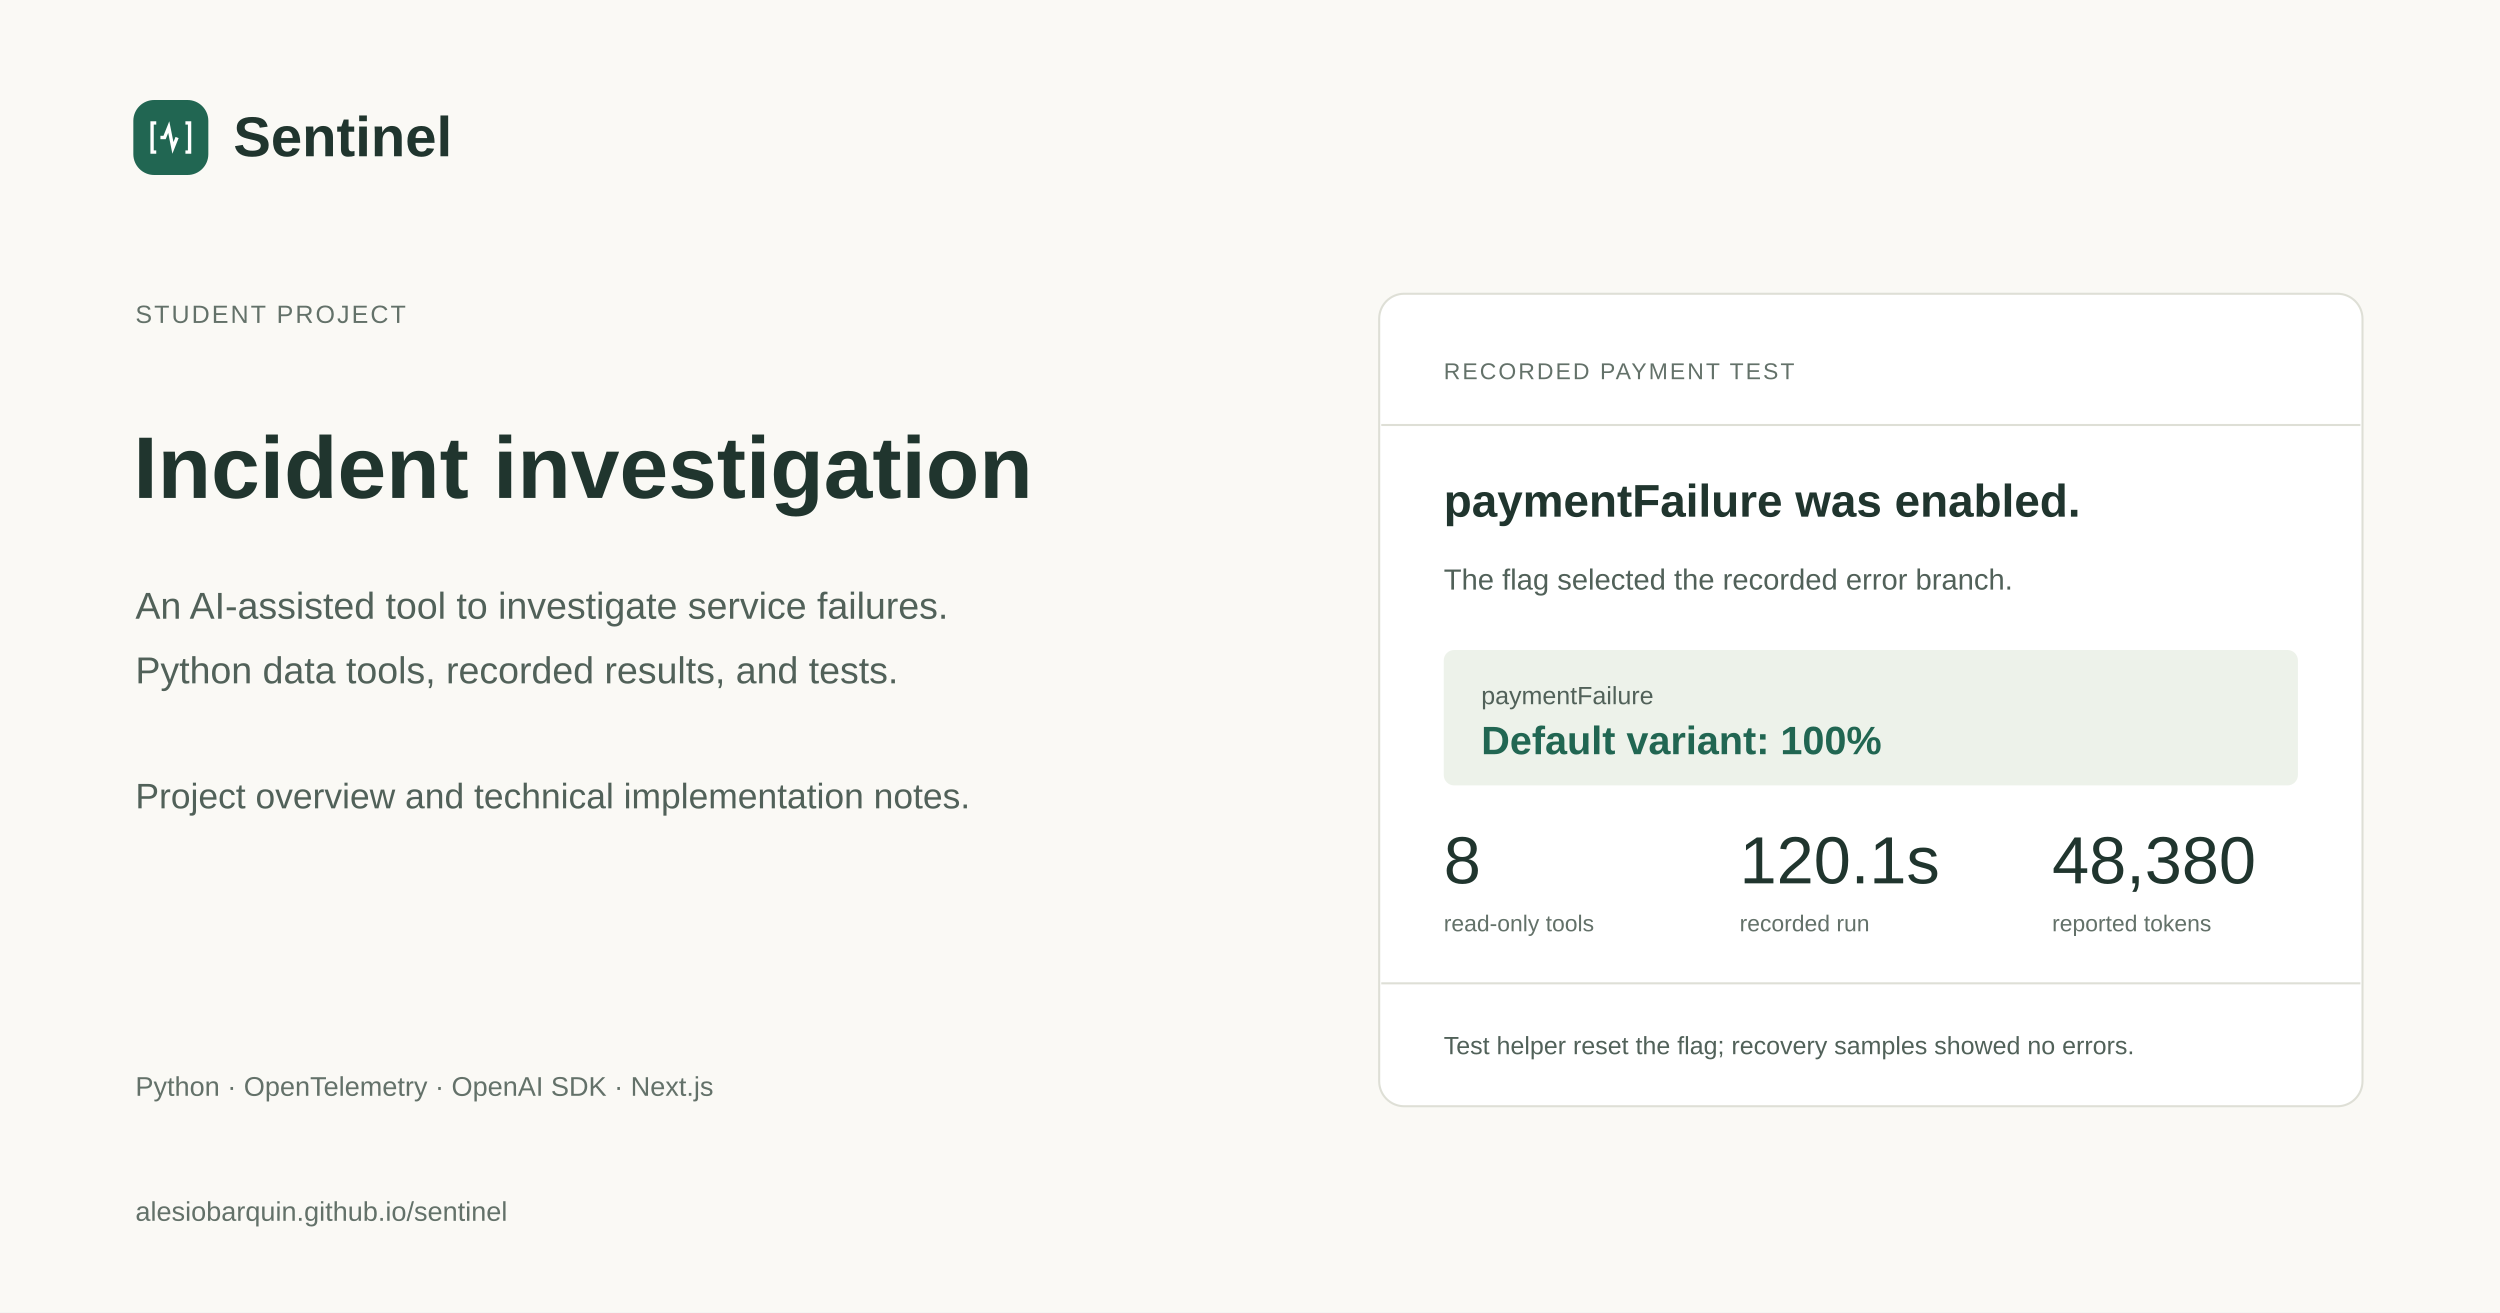
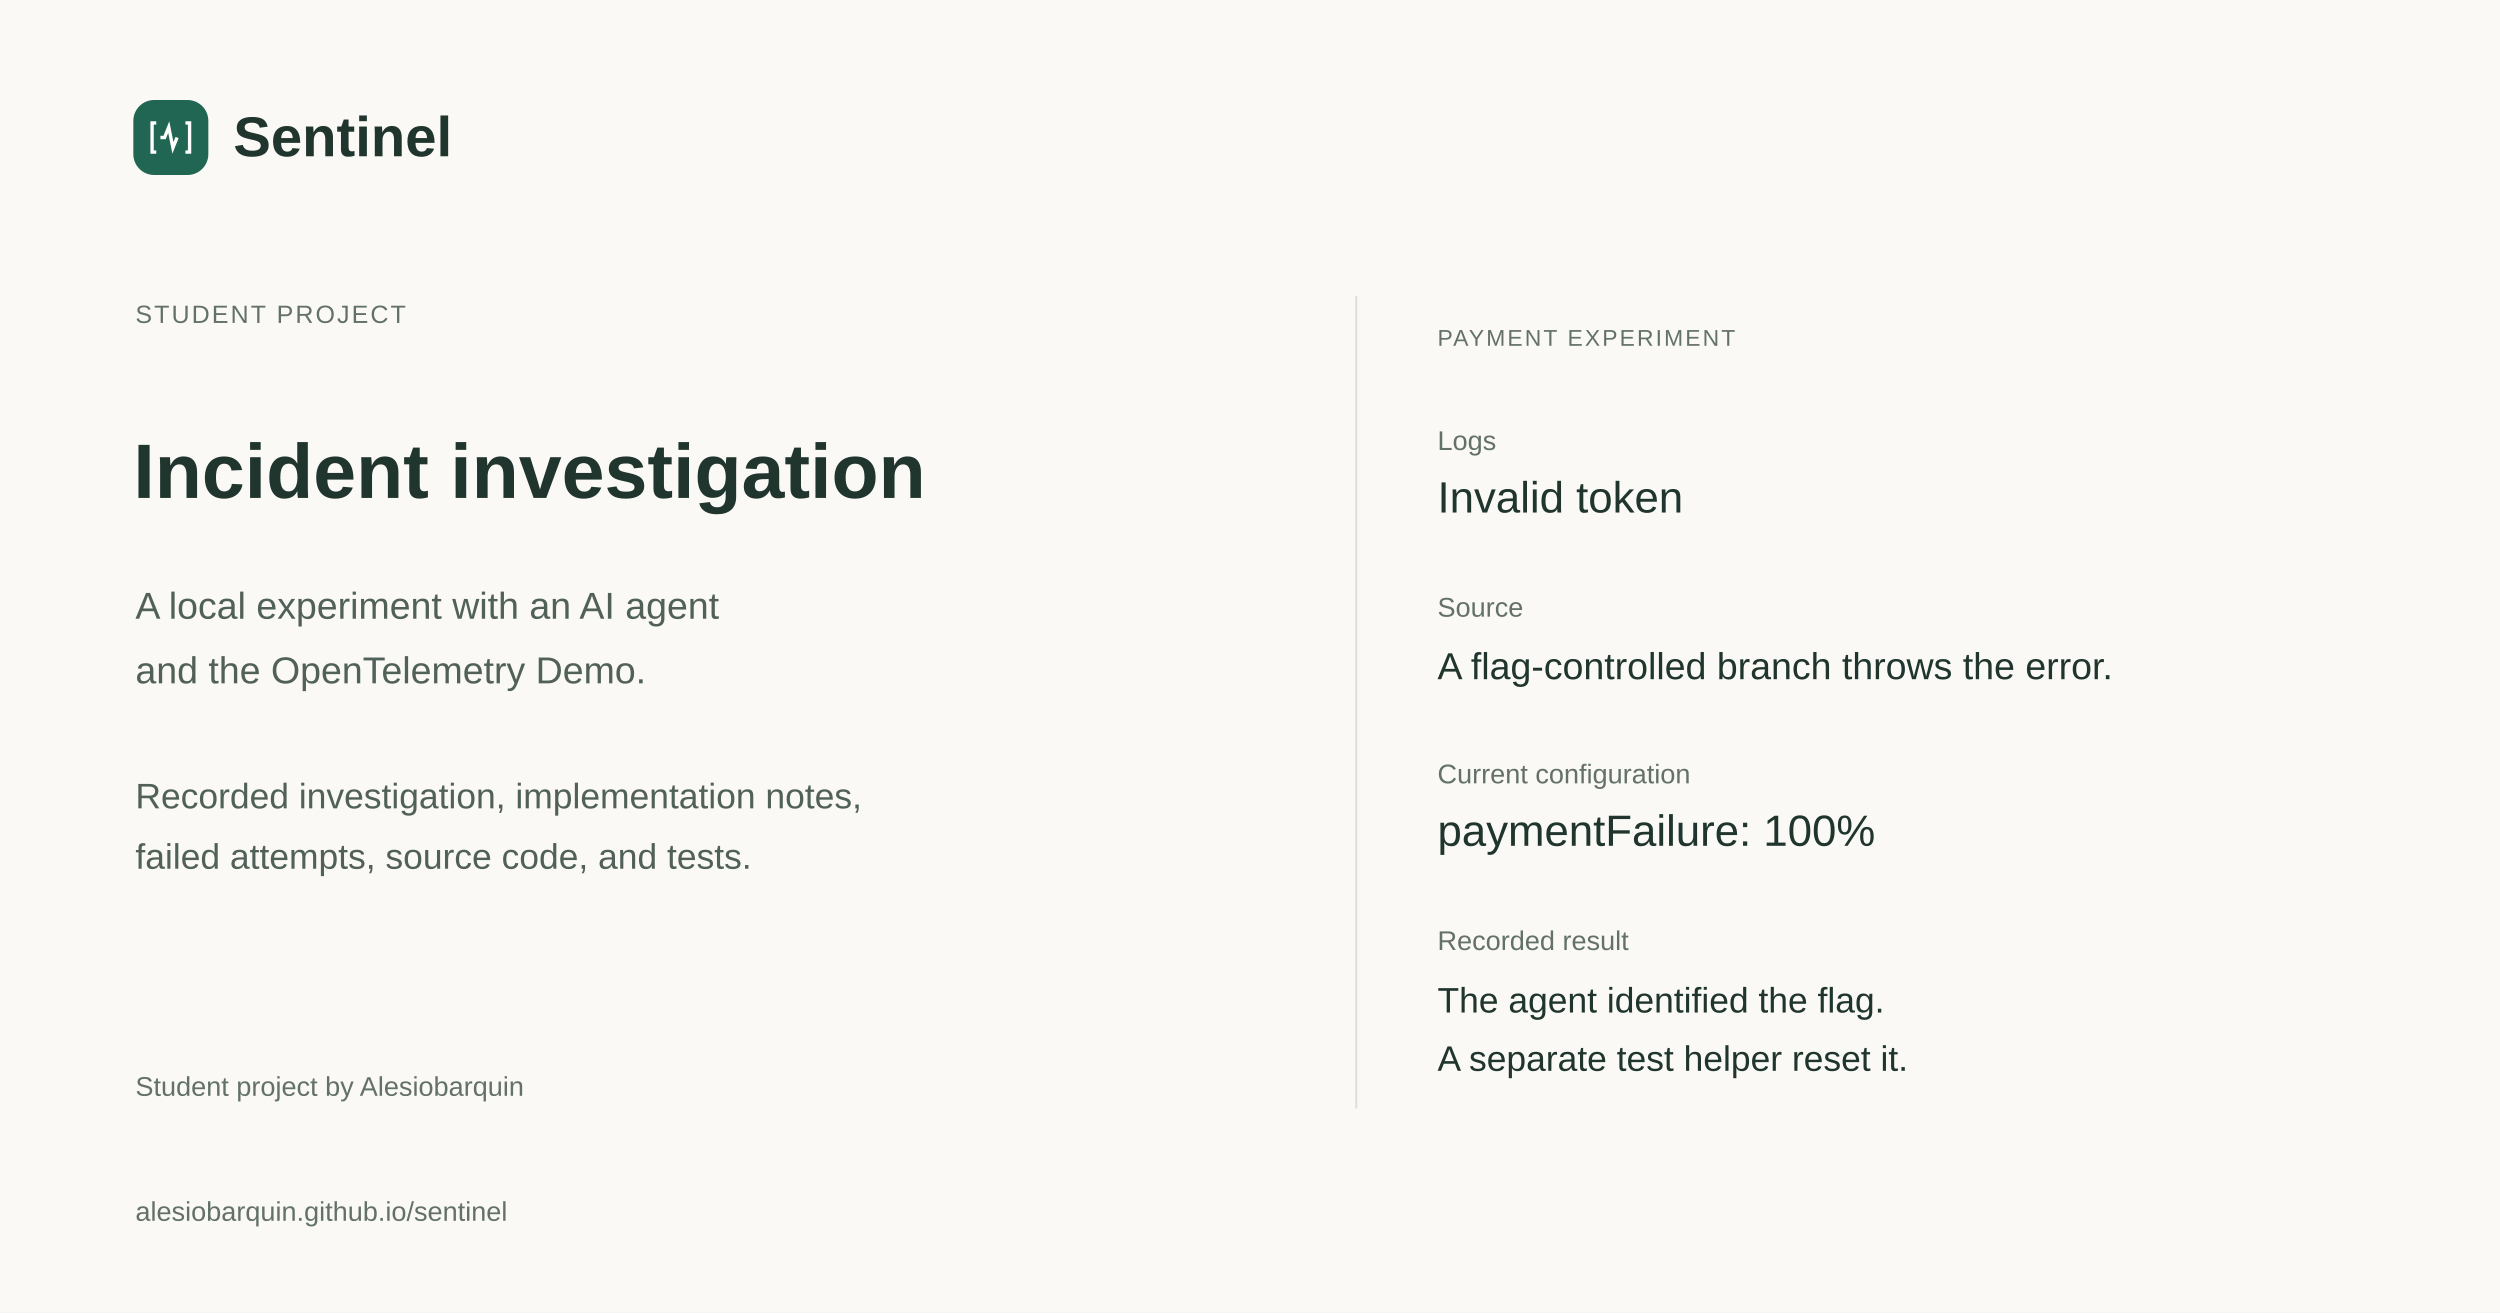
<svg xmlns="http://www.w3.org/2000/svg" width="1200" height="630" viewBox="0 0 1200 630">
  <rect width="1200" height="630" fill="#faf9f5" />
  <rect x="64" y="48" width="36" height="36" rx="10" fill="#216652" />
  <path d="M75 59h-2v14h2m14-14h2v14h-2m-12-7h2l2-5 2 10 2-5" fill="none" stroke="white" stroke-width="1.6" />
  <g font-family="Arial, sans-serif" fill="#20352e">
    <text x="112" y="75" font-size="27" font-weight="600">Sentinel</text>
    <text x="65" y="155" font-size="12" letter-spacing="1" fill="#637169">STUDENT PROJECT</text>
-     <text x="64" y="239" font-size="42" font-weight="600">Incident investigation</text>
-     <text x="65" y="297" font-size="18" fill="#516159">An AI-assisted tool to investigate service failures.</text>
-     <text x="65" y="328" font-size="18" fill="#516159">Python data tools, recorded results, and tests.</text>
-     <text x="65" y="388" font-size="17" fill="#516159">Project overview and technical implementation notes.</text>
-     <text x="65" y="526" font-size="13" fill="#637169">Python  ·  OpenTelemetry  ·  OpenAI SDK  ·  Next.js</text>
+     <text x="64" y="239" font-size="37" font-weight="600">Incident investigation</text>
+     <text x="65" y="297" font-size="18" fill="#516159">A local experiment with an AI agent</text>
+     <text x="65" y="328" font-size="18" fill="#516159">and the OpenTelemetry Demo.</text>
+     <text x="65" y="388" font-size="17" fill="#516159">Recorded investigation, implementation notes,</text>
+     <text x="65" y="417" font-size="17" fill="#516159">failed attempts, source code, and tests.</text>
+     <text x="65" y="526" font-size="13" fill="#637169">Student project by Alesiobarquin</text>
    <text x="65" y="586" font-size="13" fill="#637169">alesiobarquin.github.io/sentinel</text>
  </g>
-   <rect x="662" y="141" width="472" height="390" rx="12" fill="white" stroke="#dedfd6" />
+   <path d="M651 142v390" stroke="#dedfd6" />
  <g font-family="Arial, sans-serif" fill="#20352e">
-     <text x="693" y="182" font-size="11" letter-spacing="1" fill="#637169">RECORDED PAYMENT TEST</text>
-     <path d="M663 204h470" stroke="#dedfd6" />
-     <text x="693" y="248" font-size="22" font-weight="600">paymentFailure was enabled.</text>
-     <text x="693" y="283" font-size="14" fill="#516159">The flag selected the recorded error branch.</text>
-     <rect x="693" y="312" width="410" height="65" rx="5" fill="#edf2ea" />
-     <text x="711" y="338" font-size="12" fill="#516159">paymentFailure</text>
-     <text x="711" y="362" font-size="19" font-weight="600" fill="#216652">Default variant: 100%</text>
-     <text x="693" y="424" font-size="32">8</text>
-     <text x="835" y="424" font-size="32">120.1s</text>
-     <text x="985" y="424" font-size="32">48,380</text>
-     <text x="693" y="447" font-size="11" fill="#637169">read-only tools</text>
-     <text x="835" y="447" font-size="11" fill="#637169">recorded run</text>
-     <text x="985" y="447" font-size="11" fill="#637169">reported tokens</text>
-     <path d="M663 472h470" stroke="#dedfd6" />
-     <text x="693" y="506" font-size="12" fill="#516159">Test helper reset the flag; recovery samples showed no errors.</text>
+     <text x="690" y="166" font-size="11" letter-spacing="1" fill="#637169">PAYMENT EXPERIMENT</text>
+     <text x="690" y="216" font-size="13" fill="#637169">Logs</text>
+     <text x="690" y="246" font-size="21">Invalid token</text>
+     <text x="690" y="296" font-size="13" fill="#637169">Source</text>
+     <text x="690" y="326" font-size="18">A flag-controlled branch throws the error.</text>
+     <text x="690" y="376" font-size="13" fill="#637169">Current configuration</text>
+     <text x="690" y="406" font-size="21">paymentFailure: 100%</text>
+     <text x="690" y="456" font-size="13" fill="#637169">Recorded result</text>
+     <text x="690" y="486" font-size="17">The agent identified the flag.</text>
+     <text x="690" y="514" font-size="17">A separate test helper reset it.</text>
  </g>
</svg>
